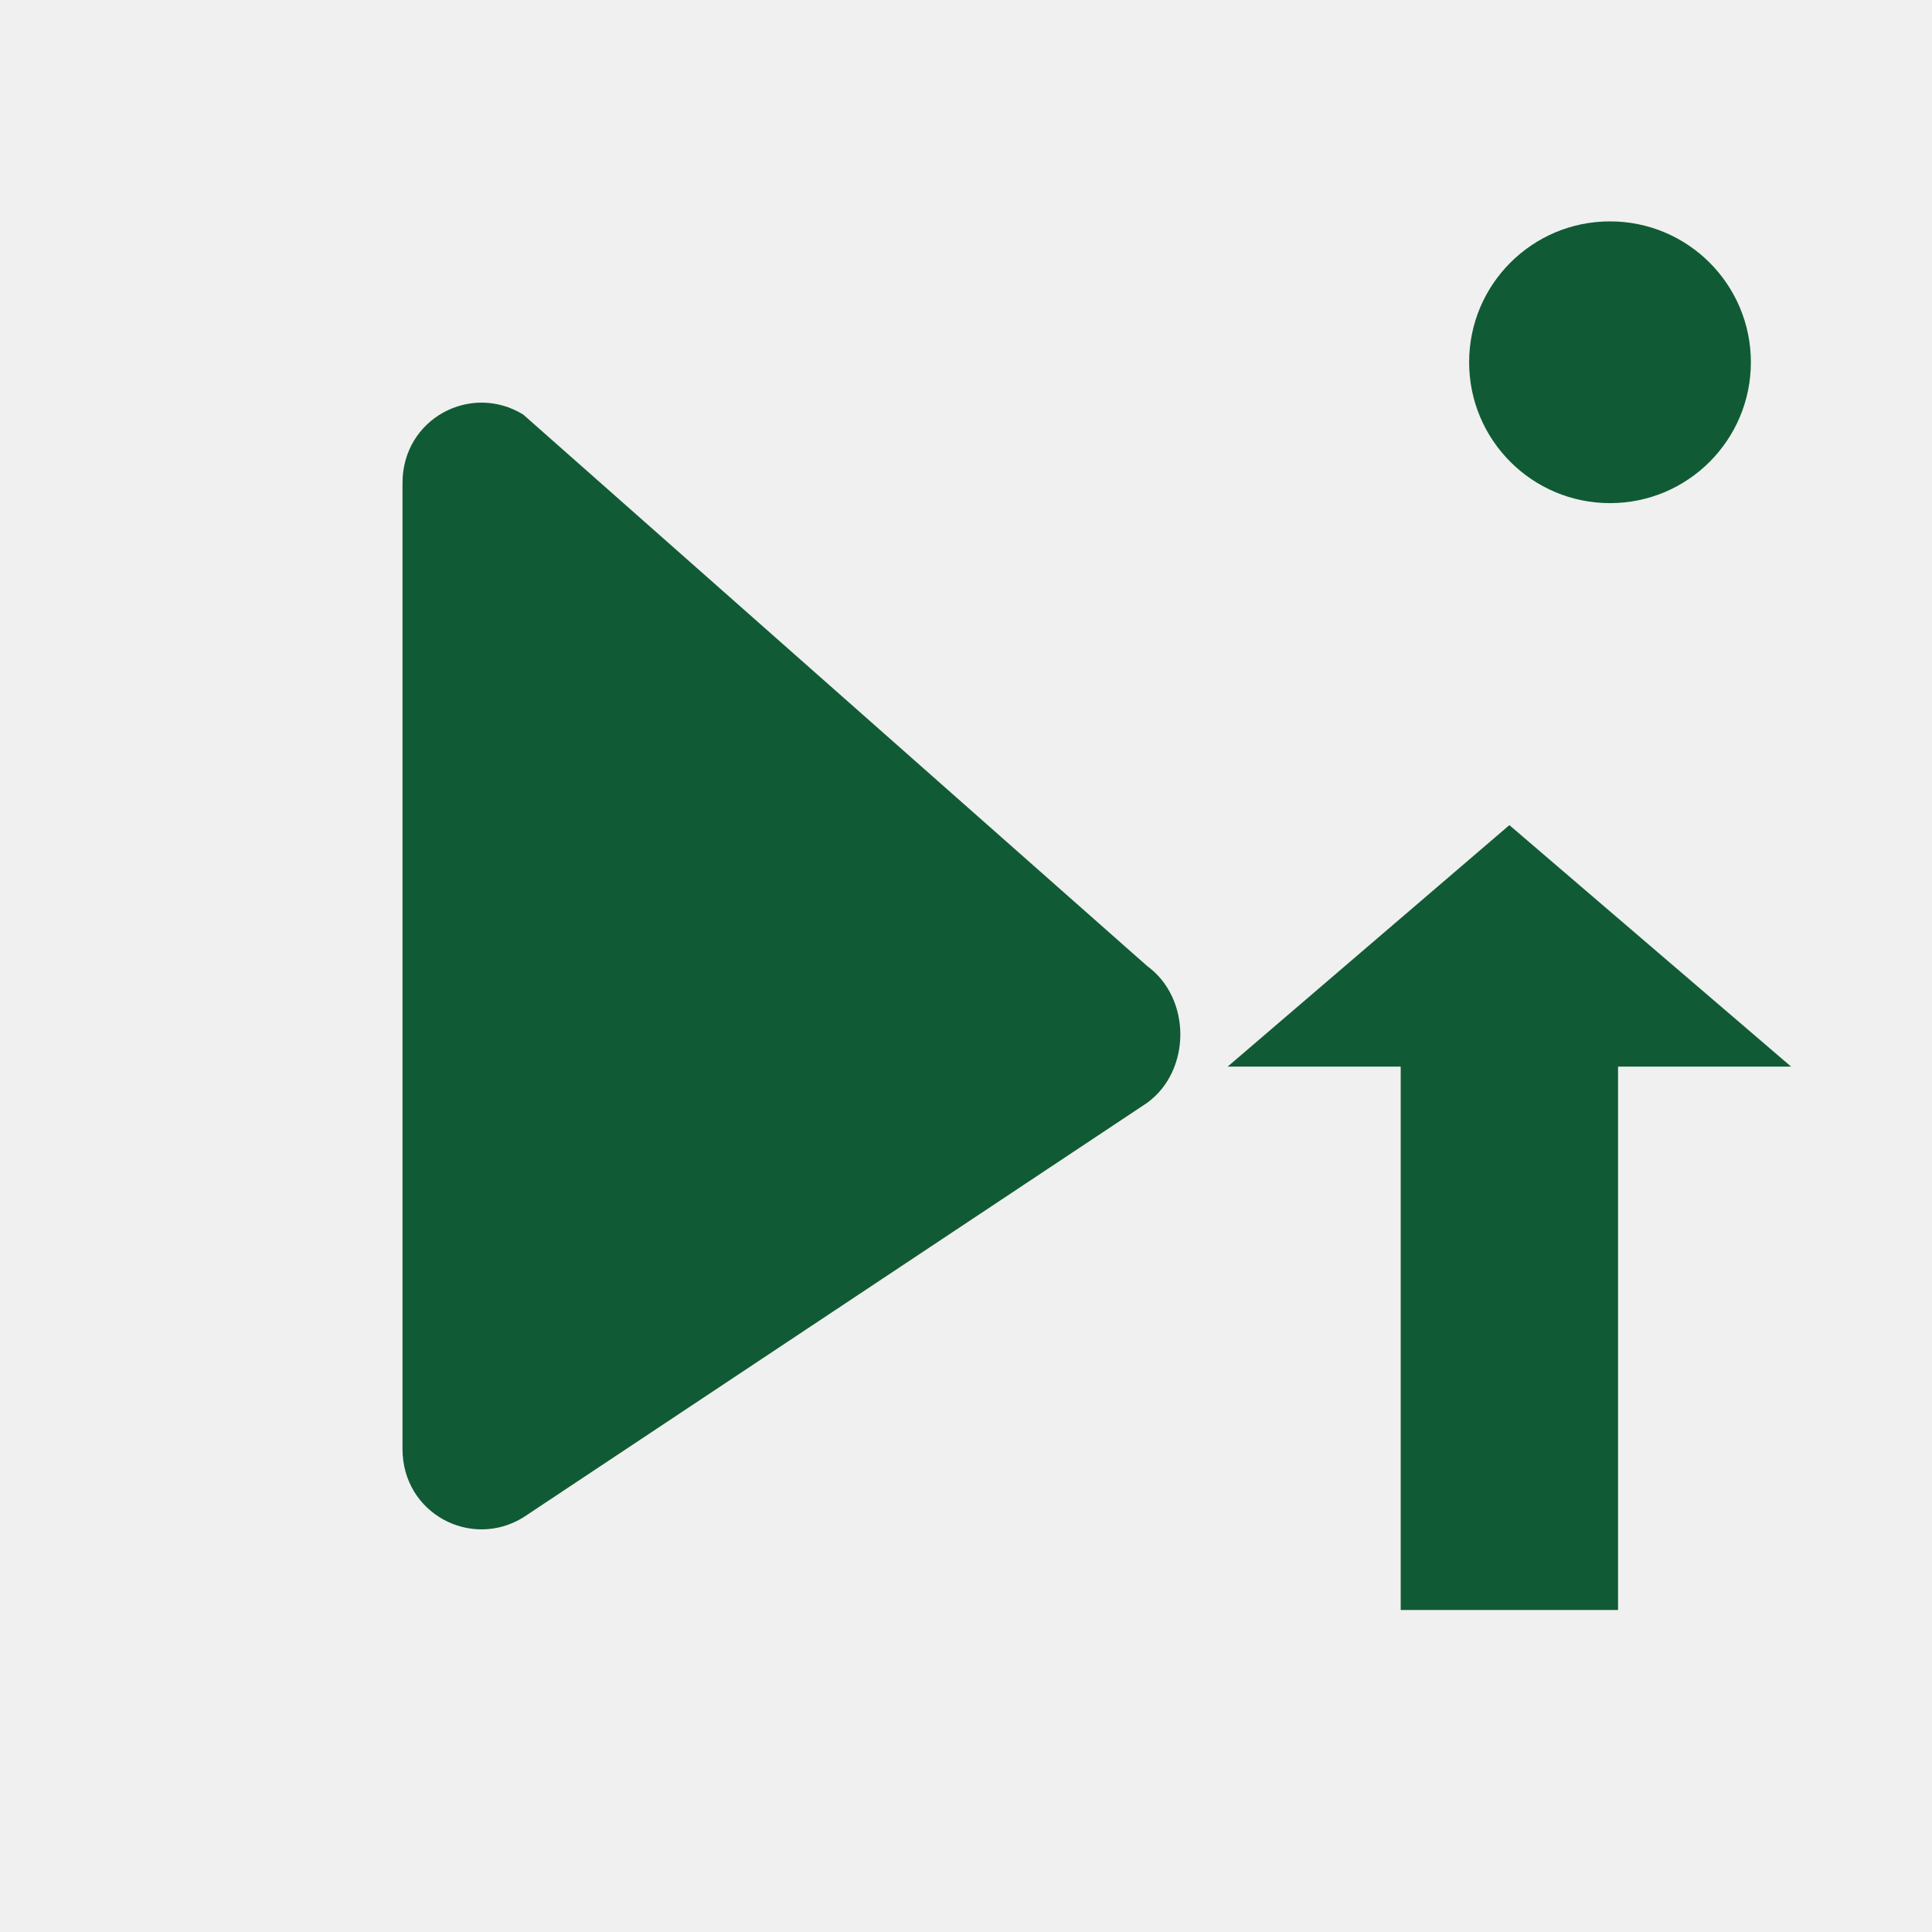
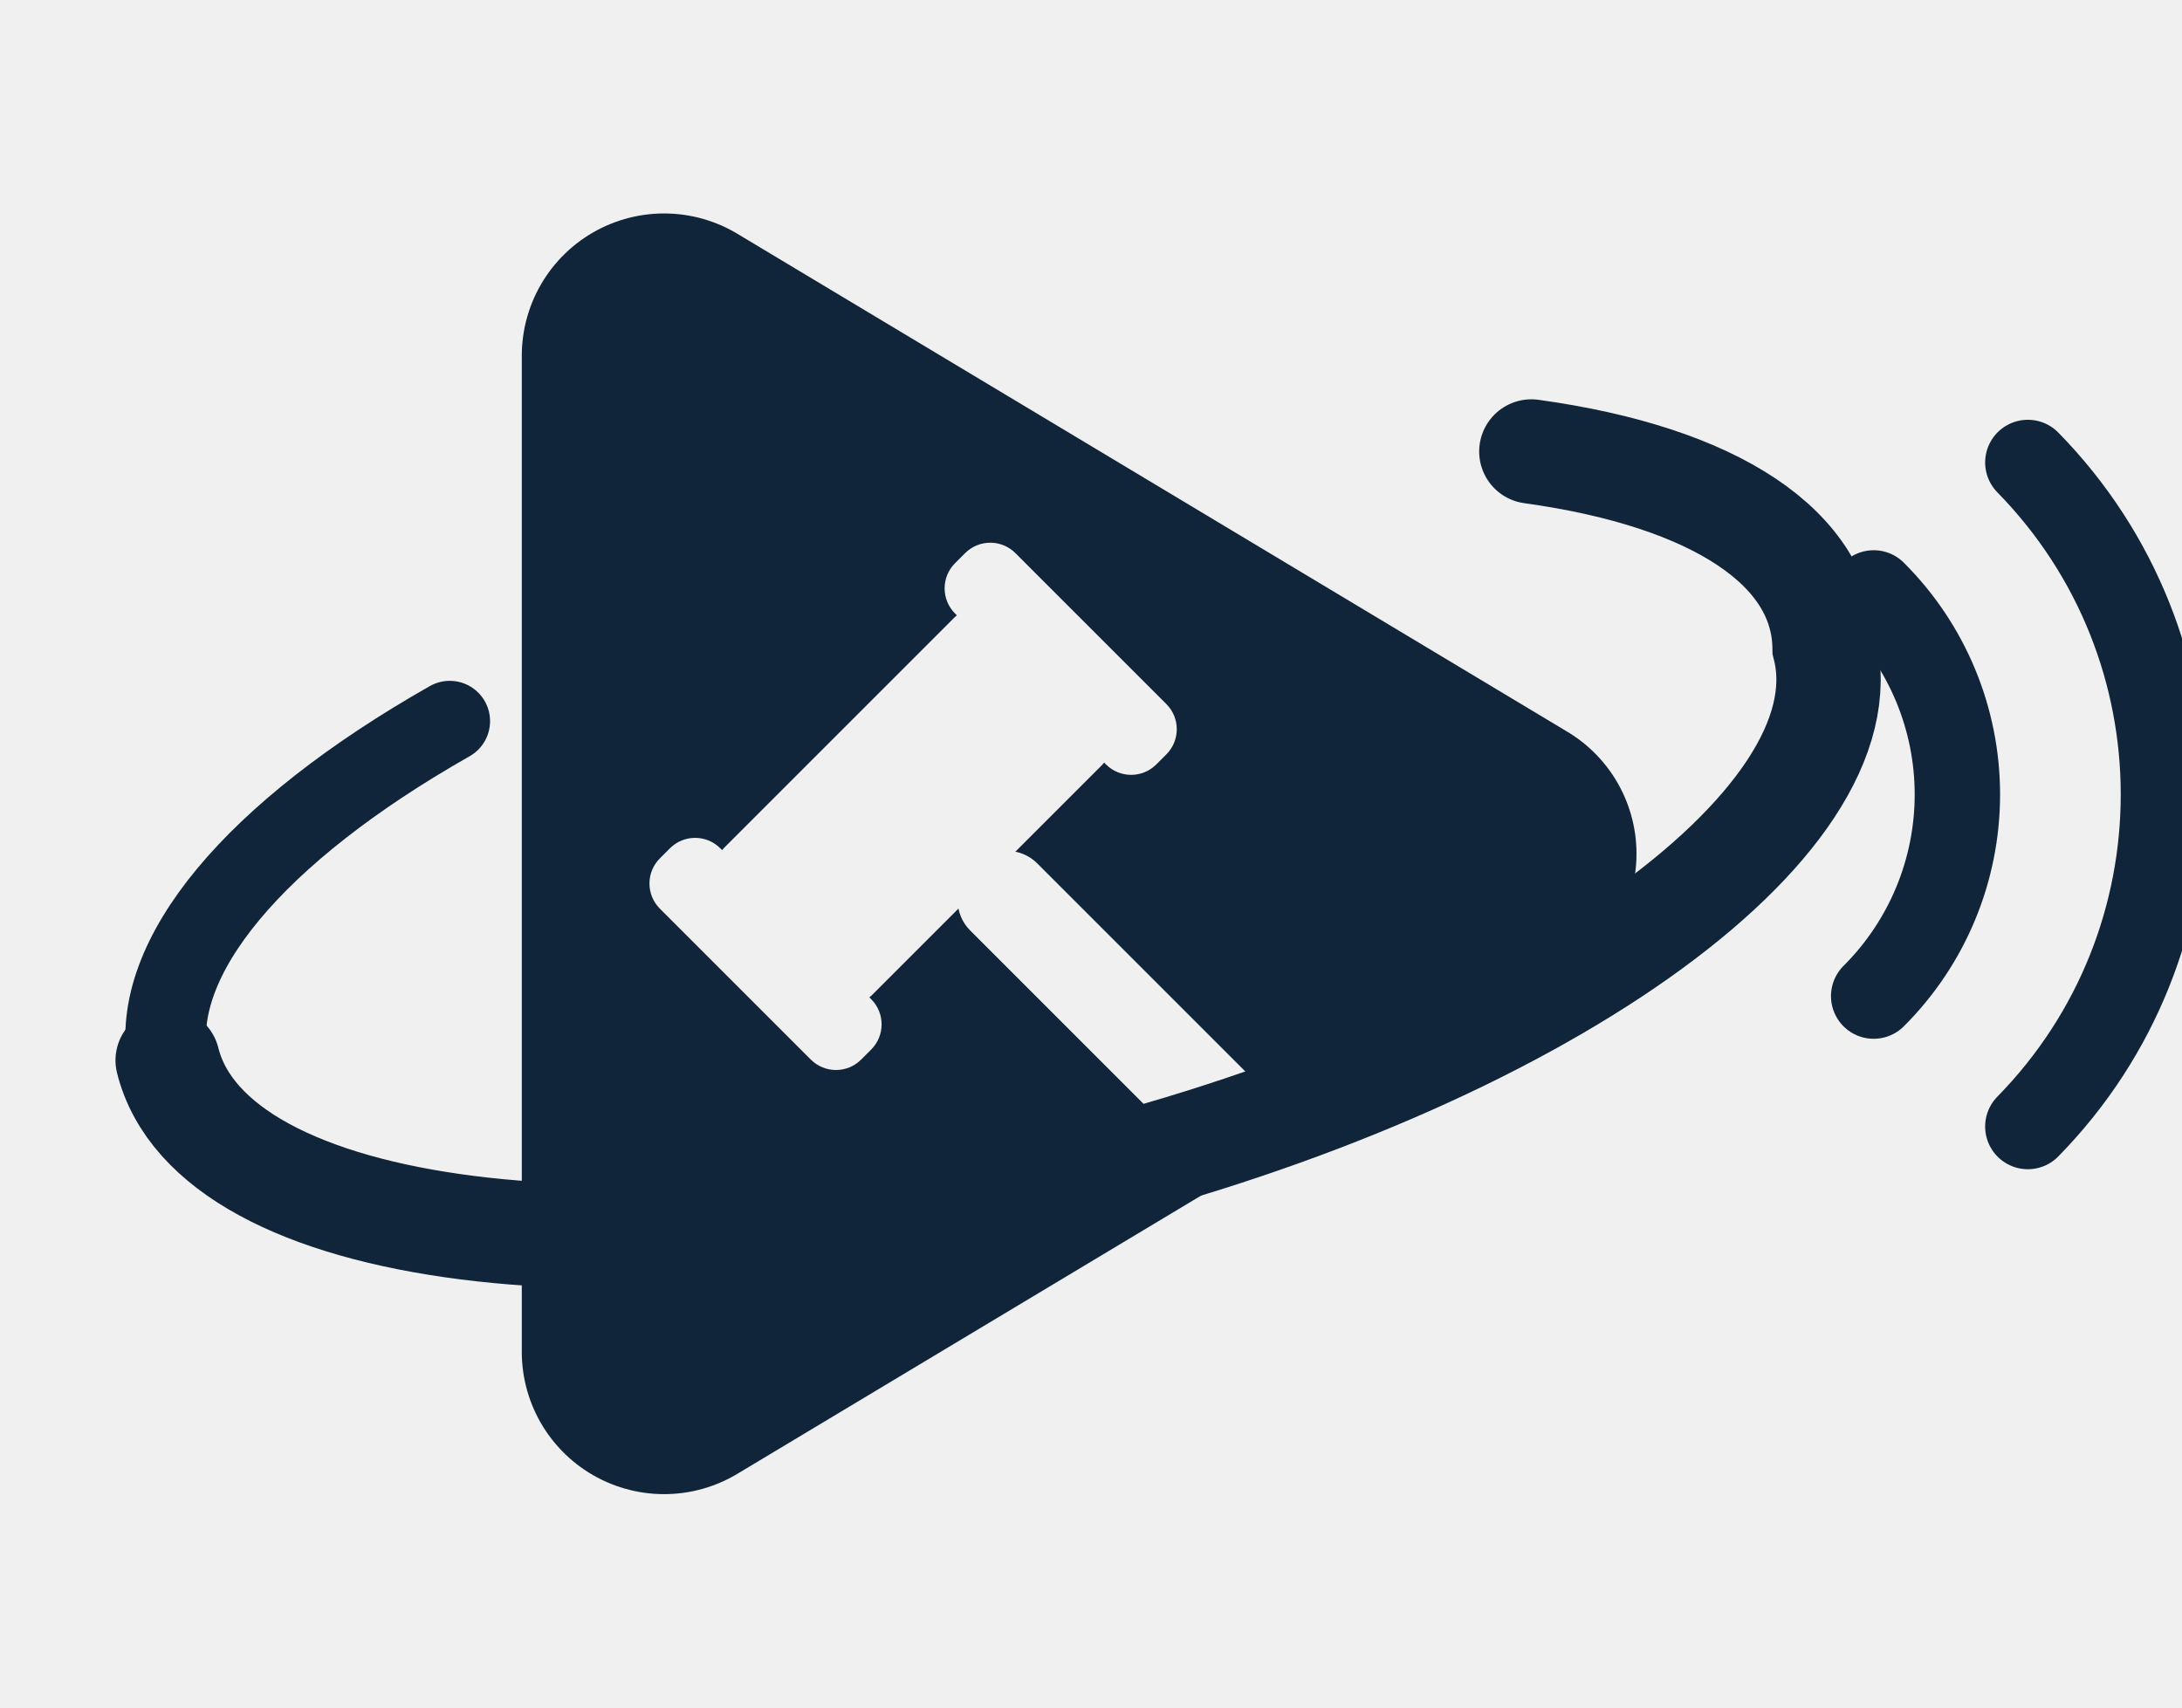
- <svg xmlns="http://www.w3.org/2000/svg" viewBox="0 0 48 48" fill="#105B35">
-   <path d="M10 12v24c0 1.6 1.7 2.5 3 1.7l15.5-10.3c1.1-.8 1.1-2.6 0-3.4L13 10.3c-1.3-.8-3 .1-3 1.7Z" />
-   <path d="M37.5 20.5l7 6h-4.3V40h-5.4V26.5h-4.3z" />
-   <circle cx="40" cy="9" r="3.5" />
+ <svg xmlns="http://www.w3.org/2000/svg" viewBox="0 0 92 72" fill="#10243A">
+   <defs>
+     <mask id="m" maskUnits="userSpaceOnUse" x="0" y="0" width="92" height="72">
+       <rect width="92" height="72" fill="#fff" />
+       <g transform="translate(38.5 34) rotate(-45)" fill="#000">
+         <rect x="-9" y="-4.4" width="18" height="8.8" rx="2.2" />
+         <rect x="-10.6" y="-6" width="3.6" height="12" rx="1.5" />
+         <rect x="7" y="-6" width="3.6" height="12" rx="1.5" />
+         <rect x="-2" y="3.6" width="4" height="17" rx="1.8" />
+       </g>
+     </mask>
+   </defs>
+   <path d="M28 15 L28 57 L63 36 Z" stroke="#10243A" stroke-width="12" stroke-linejoin="round" mask="url(#m)" />
+   <g transform="rotate(-14 42 36)" fill="none" stroke="#10243A" stroke-linecap="round">
+     <path d="M6 36A36 14 0 0 1 21 25" stroke-width="3.4" />
+     <path d="M68 25A36 14 0 0 1 78 36A36 14 0 0 1 6 36" stroke-width="4.4" />
+   </g>
+   <g fill="none" stroke="#10243A" stroke-width="3.6" stroke-linecap="round">
+     <path d="M79 25a12 12 0 0 1 0 17" />
+     <path d="M85.5 19.5a20 20 0 0 1 0 28" />
+   </g>
</svg>
